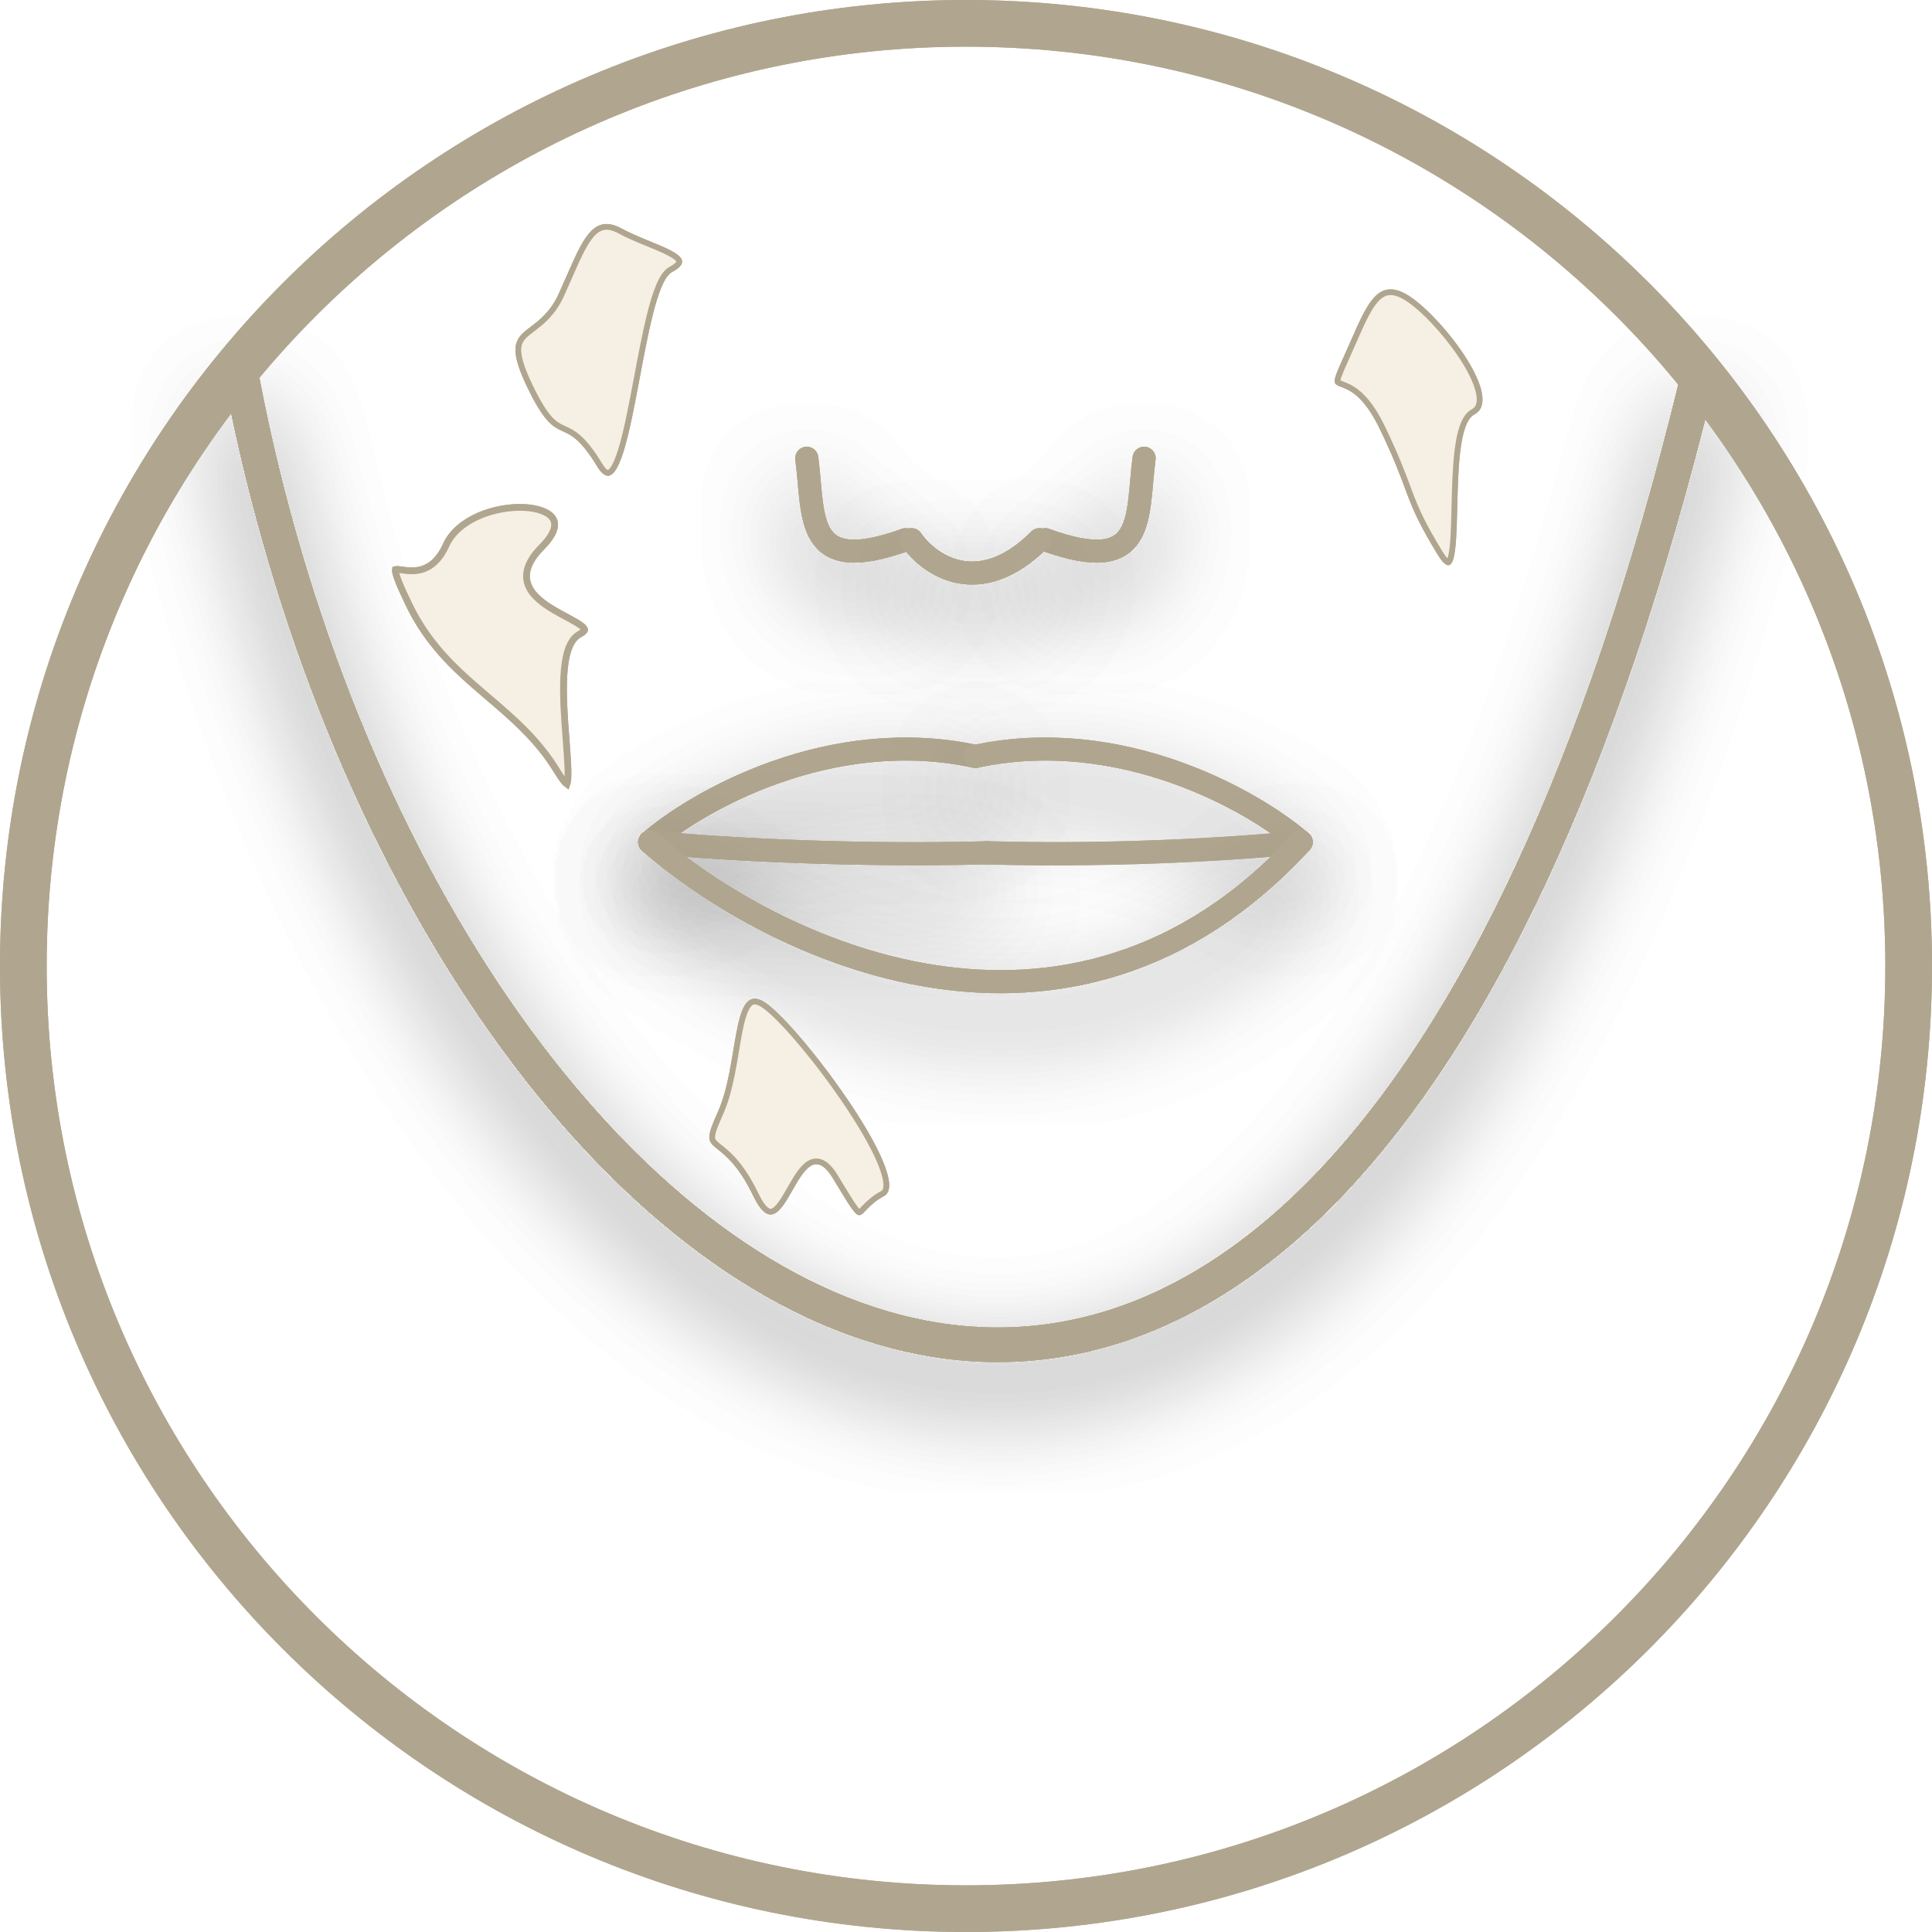
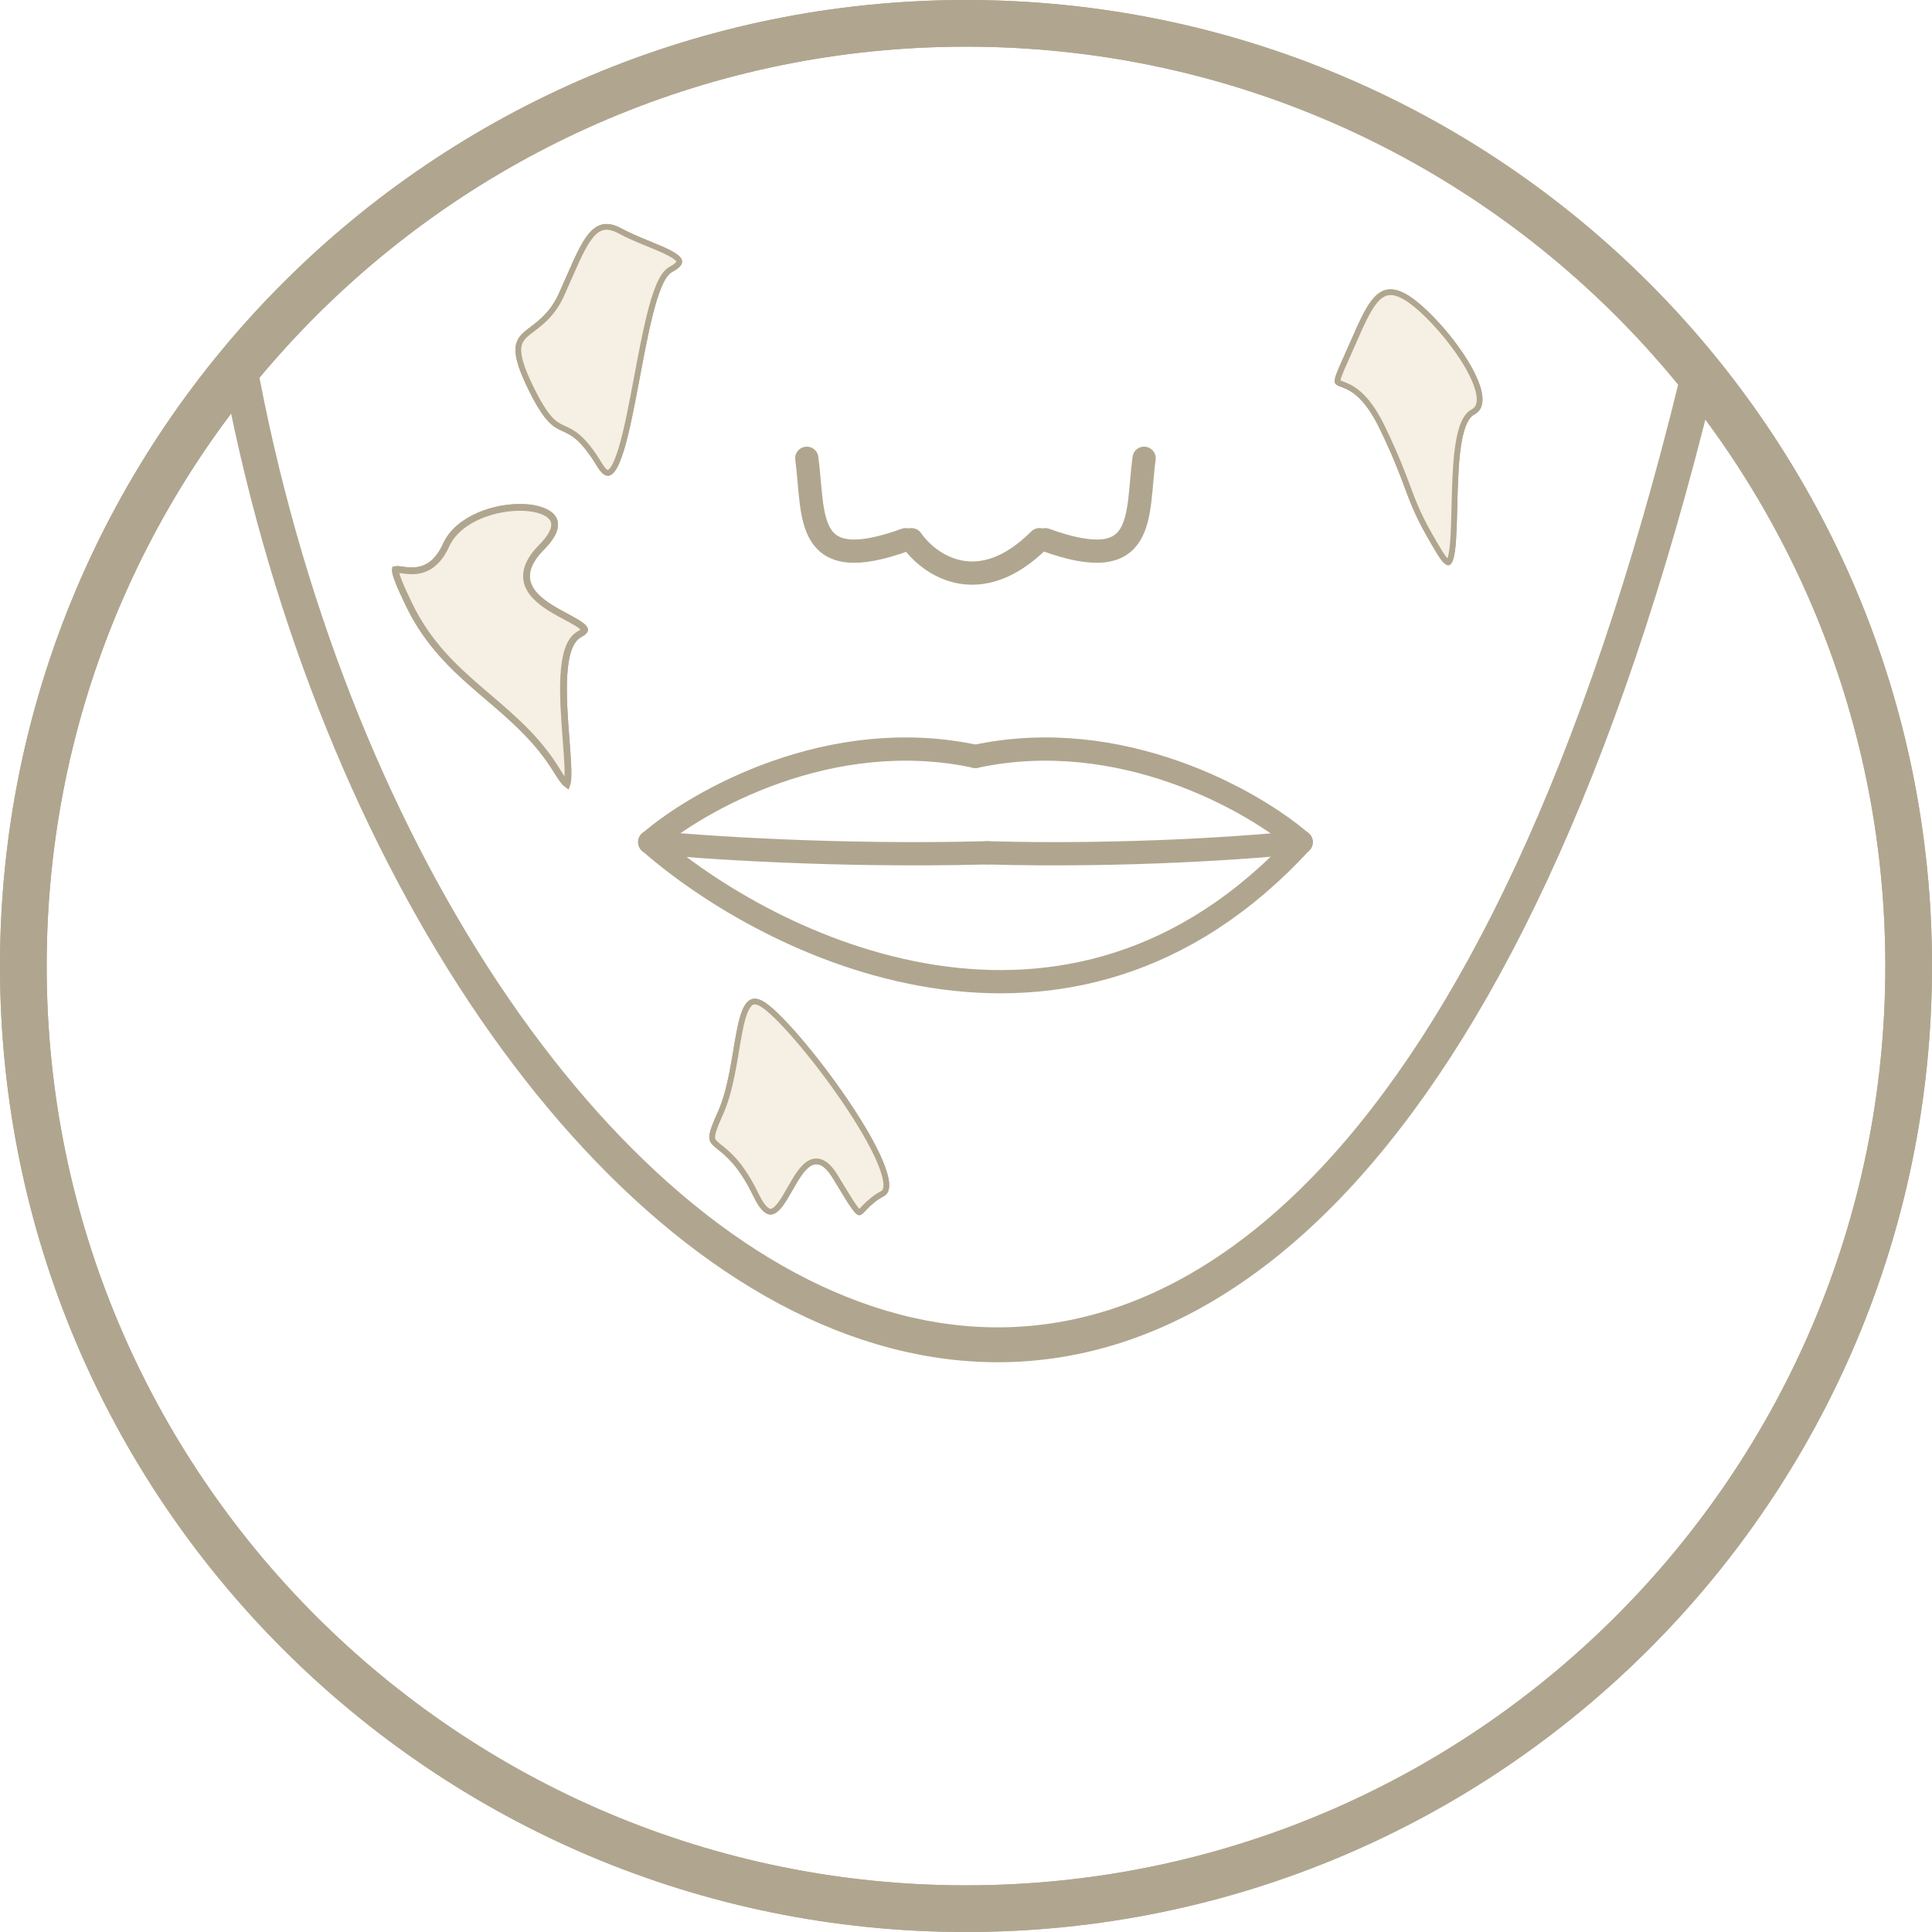
<svg xmlns="http://www.w3.org/2000/svg" width="207" height="207" viewBox="0 0 207 207" fill="none">
-   <g filter="url(#filter0_d_1391_2671)">
-     <path d="M69.617 90.226C74.776 85.774 88.978 77.706 104.512 81.044" stroke="#B0A68F" stroke-width="2.492" stroke-linecap="round" />
-   </g>
-   <g filter="url(#filter1_d_1391_2671)">
-     <path d="M139.406 90.226C134.247 85.774 120.045 77.706 104.512 81.044" stroke="#B0A68F" stroke-width="2.492" stroke-linecap="round" />
-   </g>
-   <g filter="url(#filter2_d_1391_2671)">
-     <path d="M69.617 90.226C74.961 90.783 89.669 91.791 105.758 91.374" stroke="#B0A68F" stroke-width="2.492" stroke-linecap="round" />
-   </g>
+   <path d="M69.617 90.226C74.776 85.774 88.978 77.706 104.512 81.044" stroke="#B0A68F" stroke-width="2.492" stroke-linecap="round" />
+   <path d="M139.406 90.226C134.247 85.774 120.045 77.706 104.512 81.044" stroke="#B0A68F" stroke-width="2.492" stroke-linecap="round" />
+   <path d="M69.617 90.226C74.961 90.783 89.669 91.791 105.758 91.374" stroke="#B0A68F" stroke-width="2.492" stroke-linecap="round" />
  <path d="M139.406 90.226C134.431 90.783 120.737 91.791 105.758 91.374" stroke="#B0A68F" stroke-width="2.492" stroke-linecap="round" />
-   <g filter="url(#filter3_d_1391_2671)">
-     <path d="M69.617 90.227C82.51 101.512 114.518 117.311 139.406 90.227" stroke="#B0A68F" stroke-width="2.492" stroke-linecap="round" />
-   </g>
-   <g filter="url(#filter4_d_1391_2671)">
-     <path d="M26 41C45.921 143.814 140.644 209.241 181.779 41" stroke="#B0A68F" stroke-width="3.739" stroke-linecap="round" />
-   </g>
-   <g filter="url(#filter5_d_1391_2671)">
-     <path d="M86.441 49.102C87.272 55.333 86.067 61.813 97.034 57.825" stroke="#B0A68F" stroke-width="2.492" stroke-linecap="round" />
-   </g>
-   <g filter="url(#filter6_d_1391_2671)">
-     <path d="M122.582 49.102C121.751 55.333 122.956 61.813 111.989 57.825" stroke="#B0A68F" stroke-width="2.492" stroke-linecap="round" />
-   </g>
-   <g filter="url(#filter7_d_1391_2671)">
-     <path d="M97.66 57.824C99.529 60.524 104.888 64.305 111.369 57.824" stroke="#B0A68F" stroke-width="2.492" stroke-linecap="round" />
-   </g>
+   <path d="M69.617 90.227C82.51 101.512 114.518 117.311 139.406 90.227" stroke="#B0A68F" stroke-width="2.492" stroke-linecap="round" />
+   <path d="M26 41C45.921 143.814 140.644 209.241 181.779 41" stroke="#B0A68F" stroke-width="3.739" stroke-linecap="round" />
+   <path d="M86.441 49.102C87.272 55.333 86.067 61.813 97.034 57.825" stroke="#B0A68F" stroke-width="2.492" stroke-linecap="round" />
+   <path d="M122.582 49.102C121.751 55.333 122.956 61.813 111.989 57.825" stroke="#B0A68F" stroke-width="2.492" stroke-linecap="round" />
+   <path d="M97.66 57.824C99.529 60.524 104.888 64.305 111.369 57.824" stroke="#B0A68F" stroke-width="2.492" stroke-linecap="round" />
  <circle cx="103.5" cy="103.5" r="101" stroke="#B0A68F" stroke-width="5" />
  <path d="M62.106 67.94C61.489 68.269 61.099 68.915 60.849 69.679C60.596 70.45 60.466 71.402 60.409 72.431C60.296 74.491 60.475 76.95 60.639 79.086C60.644 79.158 60.65 79.23 60.655 79.301C60.731 80.291 60.8 81.205 60.834 81.978C60.871 82.818 60.864 83.453 60.789 83.834C60.773 83.915 60.757 83.972 60.743 84.011C60.664 83.954 60.547 83.842 60.387 83.642C60.197 83.404 59.969 83.069 59.697 82.621C57.651 79.254 54.978 76.972 52.33 74.712C52.071 74.491 51.812 74.269 51.554 74.048C48.651 71.553 45.832 68.942 43.821 64.768C43.311 63.709 42.951 62.913 42.715 62.316C42.475 61.71 42.377 61.344 42.364 61.131C42.36 61.072 42.364 61.037 42.367 61.019C42.391 61.013 42.437 61.006 42.515 61.008C42.608 61.01 42.723 61.021 42.866 61.04C42.923 61.048 42.984 61.056 43.047 61.065C43.6 61.143 44.395 61.255 45.212 61.01C46.155 60.727 47.075 59.996 47.798 58.406C48.438 56.999 49.75 55.952 51.316 55.272C52.879 54.593 54.657 54.3 56.161 54.373C56.913 54.41 57.583 54.537 58.118 54.745C58.657 54.953 59.03 55.232 59.234 55.551C59.428 55.857 59.492 56.241 59.335 56.737C59.174 57.247 58.778 57.871 58.047 58.607C56.491 60.174 56.129 61.535 56.606 62.725C57.057 63.849 58.218 64.689 59.337 65.351C59.777 65.611 60.228 65.853 60.647 66.078C60.77 66.144 60.889 66.208 61.005 66.271C61.526 66.553 61.962 66.802 62.264 67.035C62.414 67.151 62.515 67.251 62.575 67.335C62.634 67.417 62.639 67.462 62.638 67.48C62.636 67.514 62.595 67.679 62.106 67.94Z" fill="#F6EFE3" stroke="#B0A68F" stroke-width="0.724" />
  <path d="M157.83 44.129C157.304 44.41 156.95 45.002 156.699 45.71C156.443 46.43 156.271 47.335 156.15 48.328C155.928 50.156 155.876 52.342 155.827 54.343C155.823 54.517 155.819 54.689 155.815 54.859C155.788 55.931 155.759 56.933 155.701 57.788C155.642 58.648 155.556 59.334 155.423 59.784C155.356 60.013 155.286 60.147 155.227 60.213C155.187 60.258 155.174 60.255 155.163 60.252C155.162 60.252 155.161 60.251 155.16 60.251C155.114 60.241 155.007 60.189 154.837 60.006C154.673 59.83 154.477 59.563 154.248 59.185C152.38 56.11 151.717 54.578 151.087 52.919C150.991 52.667 150.896 52.412 150.798 52.148C150.243 50.656 149.583 48.88 148.101 45.804C147.219 43.975 146.368 42.893 145.612 42.224C144.858 41.558 144.214 41.318 143.779 41.155L143.766 41.15C143.537 41.065 143.425 41.018 143.359 40.965C143.335 40.946 143.326 40.932 143.321 40.92C143.315 40.907 143.306 40.877 143.308 40.816C143.311 40.683 143.362 40.465 143.501 40.096C143.637 39.734 143.845 39.255 144.138 38.611C144.432 37.965 144.705 37.342 144.963 36.751L144.979 36.714C145.232 36.137 145.47 35.592 145.702 35.085C146.177 34.045 146.618 33.181 147.082 32.539C147.547 31.897 148.011 31.51 148.522 31.369C149.026 31.23 149.64 31.313 150.446 31.752C151.253 32.19 152.323 33.088 153.431 34.238C154.534 35.382 155.655 36.756 156.566 38.126C157.48 39.502 158.167 40.851 158.423 41.95C158.551 42.499 158.566 42.961 158.469 43.323C158.375 43.674 158.174 43.945 157.83 44.129Z" fill="#F6EFE3" stroke="#B0A68F" stroke-width="0.615" />
  <path d="M94.571 127.879C93.689 128.35 93.135 128.867 92.744 129.269C92.669 129.346 92.604 129.415 92.544 129.478C92.443 129.584 92.361 129.672 92.281 129.746C92.152 129.866 92.095 129.887 92.075 129.891C92.071 129.891 92.064 129.892 92.047 129.886C92.026 129.878 91.989 129.858 91.934 129.81C91.819 129.712 91.668 129.533 91.458 129.233C91.094 128.713 90.599 127.896 89.856 126.671C89.744 126.487 89.627 126.294 89.504 126.091C89.024 125.301 88.553 124.801 88.069 124.574C87.555 124.334 87.071 124.423 86.647 124.695C86.242 124.955 85.882 125.387 85.556 125.863C85.241 126.322 84.939 126.852 84.647 127.364C84.633 127.388 84.62 127.411 84.606 127.435C84.298 127.975 84.001 128.49 83.7 128.911C83.394 129.338 83.113 129.625 82.852 129.751C82.728 129.811 82.615 129.831 82.506 129.819C82.395 129.806 82.265 129.757 82.112 129.641C81.796 129.402 81.421 128.907 80.993 128.018C80.113 126.191 79.276 125.027 78.548 124.229C77.984 123.612 77.483 123.212 77.105 122.911C76.997 122.825 76.9 122.747 76.814 122.674C76.615 122.507 76.489 122.378 76.412 122.247C76.34 122.126 76.3 121.987 76.309 121.783C76.328 121.337 76.568 120.641 77.159 119.341C77.76 118.02 78.149 116.486 78.448 114.972C78.598 114.213 78.727 113.456 78.848 112.73C78.861 112.655 78.873 112.582 78.885 112.508C78.993 111.861 79.097 111.242 79.206 110.668C79.454 109.371 79.724 108.364 80.113 107.792C80.3 107.516 80.494 107.373 80.698 107.326C80.904 107.279 81.183 107.314 81.568 107.524C81.953 107.733 82.501 108.179 83.172 108.828C83.836 109.471 84.602 110.296 85.419 111.244C87.052 113.139 88.881 115.516 90.499 117.891C92.119 120.269 93.518 122.632 94.302 124.503C94.695 125.442 94.923 126.233 94.959 126.829C94.994 127.428 94.836 127.738 94.571 127.879Z" fill="#F6EFE3" stroke="#B0A68F" stroke-width="0.615" />
  <path d="M71.87 28.867C71.598 29.013 71.363 29.262 71.156 29.565C70.947 29.87 70.754 30.252 70.572 30.688C70.208 31.561 69.877 32.688 69.568 33.955C69.097 35.882 68.668 38.162 68.246 40.408C68.113 41.114 67.981 41.818 67.848 42.505C67.29 45.397 66.727 47.992 66.08 49.479C65.919 49.848 65.759 50.135 65.602 50.336C65.443 50.54 65.309 50.628 65.206 50.655C65.12 50.677 65.009 50.669 64.852 50.555C64.686 50.435 64.488 50.211 64.263 49.84C63.315 48.28 62.575 47.397 61.933 46.845C61.361 46.352 60.875 46.131 60.44 45.933C60.384 45.908 60.329 45.883 60.274 45.858C59.812 45.643 59.376 45.408 58.841 44.799C58.295 44.178 57.641 43.16 56.777 41.367C55.911 39.571 55.565 38.413 55.536 37.606C55.522 37.209 55.585 36.901 55.699 36.644C55.813 36.385 55.985 36.161 56.212 35.94C56.437 35.72 56.721 35.505 57.038 35.263C57.987 34.543 59.239 33.592 60.139 31.611C60.433 30.965 60.706 30.342 60.964 29.751L60.981 29.714C61.233 29.137 61.471 28.592 61.703 28.085C62.178 27.045 62.619 26.181 63.083 25.539C63.548 24.897 64.012 24.51 64.523 24.369C65.027 24.23 65.641 24.313 66.448 24.752C67.312 25.222 68.3 25.636 69.23 26.018C69.32 26.055 69.409 26.091 69.497 26.127C70.333 26.47 71.102 26.785 71.7 27.098C72.03 27.271 72.292 27.435 72.478 27.594C72.669 27.755 72.748 27.884 72.769 27.977C72.786 28.051 72.778 28.151 72.653 28.301C72.522 28.46 72.278 28.65 71.87 28.867Z" fill="#F6EFE3" stroke="#B0A68F" stroke-width="0.615" />
-   <g filter="url(#filter8_d_1391_2671)">
-     <path d="M69.617 90.226C74.776 85.774 88.978 77.706 104.512 81.044" stroke="#B0A68F" stroke-width="2.492" stroke-linecap="round" />
-   </g>
-   <g filter="url(#filter9_d_1391_2671)">
-     <path d="M139.406 90.226C134.247 85.774 120.045 77.706 104.512 81.044" stroke="#B0A68F" stroke-width="2.492" stroke-linecap="round" />
-   </g>
-   <g filter="url(#filter10_d_1391_2671)">
-     <path d="M69.617 90.226C74.961 90.783 89.669 91.791 105.758 91.374" stroke="#B0A68F" stroke-width="2.492" stroke-linecap="round" />
-   </g>
-   <path d="M139.406 90.226C134.431 90.783 120.737 91.791 105.758 91.374" stroke="#B0A68F" stroke-width="2.492" stroke-linecap="round" />
-   <g filter="url(#filter11_d_1391_2671)">
-     <path d="M69.617 90.227C82.51 101.512 114.518 117.311 139.406 90.227" stroke="#B0A68F" stroke-width="2.492" stroke-linecap="round" />
-   </g>
-   <g filter="url(#filter12_d_1391_2671)">
-     <path d="M26 41C45.921 143.814 140.644 209.241 181.779 41" stroke="#B0A68F" stroke-width="3.739" stroke-linecap="round" />
-   </g>
-   <g filter="url(#filter13_d_1391_2671)">
-     <path d="M86.441 49.102C87.272 55.333 86.067 61.813 97.034 57.825" stroke="#B0A68F" stroke-width="2.492" stroke-linecap="round" />
-   </g>
-   <g filter="url(#filter14_d_1391_2671)">
-     <path d="M122.582 49.102C121.751 55.333 122.956 61.813 111.989 57.825" stroke="#B0A68F" stroke-width="2.492" stroke-linecap="round" />
-   </g>
-   <g filter="url(#filter15_d_1391_2671)">
-     <path d="M97.66 57.824C99.529 60.524 104.888 64.305 111.369 57.824" stroke="#B0A68F" stroke-width="2.492" stroke-linecap="round" />
-   </g>
  <circle cx="103.5" cy="103.5" r="101" stroke="#B0A68F" stroke-width="5" />
  <path d="M62.106 67.94C61.489 68.269 61.099 68.915 60.849 69.679C60.596 70.45 60.466 71.402 60.409 72.431C60.296 74.491 60.475 76.95 60.639 79.086C60.644 79.158 60.65 79.23 60.655 79.301C60.731 80.291 60.8 81.205 60.834 81.978C60.871 82.818 60.864 83.453 60.789 83.834C60.773 83.915 60.757 83.972 60.743 84.011C60.664 83.954 60.547 83.842 60.387 83.642C60.197 83.404 59.969 83.069 59.697 82.621C57.651 79.254 54.978 76.972 52.33 74.712C52.071 74.491 51.812 74.269 51.554 74.048C48.651 71.553 45.832 68.942 43.821 64.768C43.311 63.709 42.951 62.913 42.715 62.316C42.475 61.71 42.377 61.344 42.364 61.131C42.36 61.072 42.364 61.037 42.367 61.019C42.391 61.013 42.437 61.006 42.515 61.008C42.608 61.01 42.723 61.021 42.866 61.04C42.923 61.048 42.984 61.056 43.047 61.065C43.6 61.143 44.395 61.255 45.212 61.01C46.155 60.727 47.075 59.996 47.798 58.406C48.438 56.999 49.75 55.952 51.316 55.272C52.879 54.593 54.657 54.3 56.161 54.373C56.913 54.41 57.583 54.537 58.118 54.745C58.657 54.953 59.03 55.232 59.234 55.551C59.428 55.857 59.492 56.241 59.335 56.737C59.174 57.247 58.778 57.871 58.047 58.607C56.491 60.174 56.129 61.535 56.606 62.725C57.057 63.849 58.218 64.689 59.337 65.351C59.777 65.611 60.228 65.853 60.647 66.078C60.77 66.144 60.889 66.208 61.005 66.271C61.526 66.553 61.962 66.802 62.264 67.035C62.414 67.151 62.515 67.251 62.575 67.335C62.634 67.417 62.639 67.462 62.638 67.48C62.636 67.514 62.595 67.679 62.106 67.94Z" fill="#F6EFE3" stroke="#B0A68F" stroke-width="0.724" />
  <path d="M157.83 44.129C157.304 44.41 156.95 45.002 156.699 45.71C156.443 46.43 156.271 47.335 156.15 48.328C155.928 50.156 155.876 52.342 155.827 54.343C155.823 54.517 155.819 54.689 155.815 54.859C155.788 55.931 155.759 56.933 155.701 57.788C155.642 58.648 155.556 59.334 155.423 59.784C155.356 60.013 155.286 60.147 155.227 60.213C155.187 60.258 155.174 60.255 155.163 60.252C155.162 60.252 155.161 60.251 155.16 60.251C155.114 60.241 155.007 60.189 154.837 60.006C154.673 59.83 154.477 59.563 154.248 59.185C152.38 56.11 151.717 54.578 151.087 52.919C150.991 52.667 150.896 52.412 150.798 52.148C150.243 50.656 149.583 48.88 148.101 45.804C147.219 43.975 146.368 42.893 145.612 42.224C144.858 41.558 144.214 41.318 143.779 41.155L143.766 41.15C143.537 41.065 143.425 41.018 143.359 40.965C143.335 40.946 143.326 40.932 143.321 40.92C143.315 40.907 143.306 40.877 143.308 40.816C143.311 40.683 143.362 40.465 143.501 40.096C143.637 39.734 143.845 39.255 144.138 38.611C144.432 37.965 144.705 37.342 144.963 36.751L144.979 36.714C145.232 36.137 145.47 35.592 145.702 35.085C146.177 34.045 146.618 33.181 147.082 32.539C147.547 31.897 148.011 31.51 148.522 31.369C149.026 31.23 149.64 31.313 150.446 31.752C151.253 32.19 152.323 33.088 153.431 34.238C154.534 35.382 155.655 36.756 156.566 38.126C157.48 39.502 158.167 40.851 158.423 41.95C158.551 42.499 158.566 42.961 158.469 43.323C158.375 43.674 158.174 43.945 157.83 44.129Z" fill="#F6EFE3" stroke="#B0A68F" stroke-width="0.615" />
  <path d="M94.571 127.879C93.689 128.35 93.135 128.867 92.744 129.269C92.669 129.346 92.604 129.415 92.544 129.478C92.443 129.584 92.361 129.672 92.281 129.746C92.152 129.866 92.095 129.887 92.075 129.891C92.071 129.891 92.064 129.892 92.047 129.886C92.026 129.878 91.989 129.858 91.934 129.81C91.819 129.712 91.668 129.533 91.458 129.233C91.094 128.713 90.599 127.896 89.856 126.671C89.744 126.487 89.627 126.294 89.504 126.091C89.024 125.301 88.553 124.801 88.069 124.574C87.555 124.334 87.071 124.423 86.647 124.695C86.242 124.955 85.882 125.387 85.556 125.863C85.241 126.322 84.939 126.852 84.647 127.364C84.633 127.388 84.62 127.411 84.606 127.435C84.298 127.975 84.001 128.49 83.7 128.911C83.394 129.338 83.113 129.625 82.852 129.751C82.728 129.811 82.615 129.831 82.506 129.819C82.395 129.806 82.265 129.757 82.112 129.641C81.796 129.402 81.421 128.907 80.993 128.018C80.113 126.191 79.276 125.027 78.548 124.229C77.984 123.612 77.483 123.212 77.105 122.911C76.997 122.825 76.9 122.747 76.814 122.674C76.615 122.507 76.489 122.378 76.412 122.247C76.34 122.126 76.3 121.987 76.309 121.783C76.328 121.337 76.568 120.641 77.159 119.341C77.76 118.02 78.149 116.486 78.448 114.972C78.598 114.213 78.727 113.456 78.848 112.73C78.861 112.655 78.873 112.582 78.885 112.508C78.993 111.861 79.097 111.242 79.206 110.668C79.454 109.371 79.724 108.364 80.113 107.792C80.3 107.516 80.494 107.373 80.698 107.326C80.904 107.279 81.183 107.314 81.568 107.524C81.953 107.733 82.501 108.179 83.172 108.828C83.836 109.471 84.602 110.296 85.419 111.244C87.052 113.139 88.881 115.516 90.499 117.891C92.119 120.269 93.518 122.632 94.302 124.503C94.695 125.442 94.923 126.233 94.959 126.829C94.994 127.428 94.836 127.738 94.571 127.879Z" fill="#F6EFE3" stroke="#B0A68F" stroke-width="0.615" />
  <path d="M71.87 28.867C71.598 29.013 71.363 29.262 71.156 29.565C70.947 29.87 70.754 30.252 70.572 30.688C70.208 31.561 69.877 32.688 69.568 33.955C69.097 35.882 68.668 38.162 68.246 40.408C68.113 41.114 67.981 41.818 67.848 42.505C67.29 45.397 66.727 47.992 66.08 49.479C65.919 49.848 65.759 50.135 65.602 50.336C65.443 50.54 65.309 50.628 65.206 50.655C65.12 50.677 65.009 50.669 64.852 50.555C64.686 50.435 64.488 50.211 64.263 49.84C63.315 48.28 62.575 47.397 61.933 46.845C61.361 46.352 60.875 46.131 60.44 45.933C60.384 45.908 60.329 45.883 60.274 45.858C59.812 45.643 59.376 45.408 58.841 44.799C58.295 44.178 57.641 43.16 56.777 41.367C55.911 39.571 55.565 38.413 55.536 37.606C55.522 37.209 55.585 36.901 55.699 36.644C55.813 36.385 55.985 36.161 56.212 35.94C56.437 35.72 56.721 35.505 57.038 35.263C57.987 34.543 59.239 33.592 60.139 31.611C60.433 30.965 60.706 30.342 60.964 29.751L60.981 29.714C61.233 29.137 61.471 28.592 61.703 28.085C62.178 27.045 62.619 26.181 63.083 25.539C63.548 24.897 64.012 24.51 64.523 24.369C65.027 24.23 65.641 24.313 66.448 24.752C67.312 25.222 68.3 25.636 69.23 26.018C69.32 26.055 69.409 26.091 69.497 26.127C70.333 26.47 71.102 26.785 71.7 27.098C72.03 27.271 72.292 27.435 72.478 27.594C72.669 27.755 72.748 27.884 72.769 27.977C72.786 28.051 72.778 28.151 72.653 28.301C72.522 28.46 72.278 28.65 71.87 28.867Z" fill="#F6EFE3" stroke="#B0A68F" stroke-width="0.615" />
-   <defs>
-     <filter id="filter0_d_1391_2671" x="58.371" y="73.01" width="57.387" height="32.463" filterUnits="userSpaceOnUse" color-interpolation-filters="sRGB">
-       <feFlood flood-opacity="0" result="BackgroundImageFix" />
-       <feColorMatrix in="SourceAlpha" type="matrix" values="0 0 0 0 0 0 0 0 0 0 0 0 0 0 0 0 0 0 127 0" result="hardAlpha" />
-       <feOffset dy="4" />
-       <feGaussianBlur stdDeviation="5" />
-       <feComposite in2="hardAlpha" operator="out" />
-       <feColorMatrix type="matrix" values="0 0 0 0 0 0 0 0 0 0 0 0 0 0 0 0 0 0 0.25 0" />
-       <feBlend mode="normal" in2="BackgroundImageFix" result="effect1_dropShadow_1391_2671" />
-       <feBlend mode="normal" in="SourceGraphic" in2="effect1_dropShadow_1391_2671" result="shape" />
-     </filter>
-     <filter id="filter1_d_1391_2671" x="93.266" y="73.01" width="57.387" height="32.463" filterUnits="userSpaceOnUse" color-interpolation-filters="sRGB">
-       <feFlood flood-opacity="0" result="BackgroundImageFix" />
-       <feColorMatrix in="SourceAlpha" type="matrix" values="0 0 0 0 0 0 0 0 0 0 0 0 0 0 0 0 0 0 127 0" result="hardAlpha" />
-       <feOffset dy="4" />
-       <feGaussianBlur stdDeviation="5" />
-       <feComposite in2="hardAlpha" operator="out" />
-       <feColorMatrix type="matrix" values="0 0 0 0 0 0 0 0 0 0 0 0 0 0 0 0 0 0 0.25 0" />
-       <feBlend mode="normal" in2="BackgroundImageFix" result="effect1_dropShadow_1391_2671" />
-       <feBlend mode="normal" in="SourceGraphic" in2="effect1_dropShadow_1391_2671" result="shape" />
-     </filter>
-     <filter id="filter2_d_1391_2671" x="58.371" y="82.981" width="58.633" height="23.738" filterUnits="userSpaceOnUse" color-interpolation-filters="sRGB">
-       <feFlood flood-opacity="0" result="BackgroundImageFix" />
-       <feColorMatrix in="SourceAlpha" type="matrix" values="0 0 0 0 0 0 0 0 0 0 0 0 0 0 0 0 0 0 127 0" result="hardAlpha" />
-       <feOffset dy="4" />
-       <feGaussianBlur stdDeviation="5" />
-       <feComposite in2="hardAlpha" operator="out" />
-       <feColorMatrix type="matrix" values="0 0 0 0 0 0 0 0 0 0 0 0 0 0 0 0 0 0 0.25 0" />
-       <feBlend mode="normal" in2="BackgroundImageFix" result="effect1_dropShadow_1391_2671" />
-       <feBlend mode="normal" in="SourceGraphic" in2="effect1_dropShadow_1391_2671" result="shape" />
-     </filter>
-     <filter id="filter3_d_1391_2671" x="58.371" y="82.981" width="92.281" height="37.447" filterUnits="userSpaceOnUse" color-interpolation-filters="sRGB">
-       <feFlood flood-opacity="0" result="BackgroundImageFix" />
-       <feColorMatrix in="SourceAlpha" type="matrix" values="0 0 0 0 0 0 0 0 0 0 0 0 0 0 0 0 0 0 127 0" result="hardAlpha" />
-       <feOffset dy="4" />
-       <feGaussianBlur stdDeviation="5" />
-       <feComposite in2="hardAlpha" operator="out" />
-       <feColorMatrix type="matrix" values="0 0 0 0 0 0 0 0 0 0 0 0 0 0 0 0 0 0 0.25 0" />
-       <feBlend mode="normal" in2="BackgroundImageFix" result="effect1_dropShadow_1391_2671" />
-       <feBlend mode="normal" in="SourceGraphic" in2="effect1_dropShadow_1391_2671" result="shape" />
-     </filter>
-     <filter id="filter4_d_1391_2671" x="14.129" y="33.131" width="179.52" height="126.824" filterUnits="userSpaceOnUse" color-interpolation-filters="sRGB">
-       <feFlood flood-opacity="0" result="BackgroundImageFix" />
-       <feColorMatrix in="SourceAlpha" type="matrix" values="0 0 0 0 0 0 0 0 0 0 0 0 0 0 0 0 0 0 127 0" result="hardAlpha" />
-       <feOffset dy="4" />
-       <feGaussianBlur stdDeviation="5" />
-       <feComposite in2="hardAlpha" operator="out" />
-       <feColorMatrix type="matrix" values="0 0 0 0 0 0 0 0 0 0 0 0 0 0 0 0 0 0 0.25 0" />
-       <feBlend mode="normal" in2="BackgroundImageFix" result="effect1_dropShadow_1391_2671" />
-       <feBlend mode="normal" in="SourceGraphic" in2="effect1_dropShadow_1391_2671" result="shape" />
-     </filter>
-     <filter id="filter5_d_1391_2671" x="75.195" y="41.855" width="33.086" height="32.443" filterUnits="userSpaceOnUse" color-interpolation-filters="sRGB">
-       <feFlood flood-opacity="0" result="BackgroundImageFix" />
-       <feColorMatrix in="SourceAlpha" type="matrix" values="0 0 0 0 0 0 0 0 0 0 0 0 0 0 0 0 0 0 127 0" result="hardAlpha" />
-       <feOffset dy="4" />
-       <feGaussianBlur stdDeviation="5" />
-       <feComposite in2="hardAlpha" operator="out" />
-       <feColorMatrix type="matrix" values="0 0 0 0 0 0 0 0 0 0 0 0 0 0 0 0 0 0 0.25 0" />
-       <feBlend mode="normal" in2="BackgroundImageFix" result="effect1_dropShadow_1391_2671" />
-       <feBlend mode="normal" in="SourceGraphic" in2="effect1_dropShadow_1391_2671" result="shape" />
-     </filter>
-     <filter id="filter6_d_1391_2671" x="100.742" y="41.855" width="33.086" height="32.443" filterUnits="userSpaceOnUse" color-interpolation-filters="sRGB">
-       <feFlood flood-opacity="0" result="BackgroundImageFix" />
-       <feColorMatrix in="SourceAlpha" type="matrix" values="0 0 0 0 0 0 0 0 0 0 0 0 0 0 0 0 0 0 127 0" result="hardAlpha" />
-       <feOffset dy="4" />
-       <feGaussianBlur stdDeviation="5" />
-       <feComposite in2="hardAlpha" operator="out" />
-       <feColorMatrix type="matrix" values="0 0 0 0 0 0 0 0 0 0 0 0 0 0 0 0 0 0 0.25 0" />
-       <feBlend mode="normal" in2="BackgroundImageFix" result="effect1_dropShadow_1391_2671" />
-       <feBlend mode="normal" in="SourceGraphic" in2="effect1_dropShadow_1391_2671" result="shape" />
-     </filter>
-     <filter id="filter7_d_1391_2671" x="86.414" y="50.578" width="36.199" height="26.07" filterUnits="userSpaceOnUse" color-interpolation-filters="sRGB">
-       <feFlood flood-opacity="0" result="BackgroundImageFix" />
-       <feColorMatrix in="SourceAlpha" type="matrix" values="0 0 0 0 0 0 0 0 0 0 0 0 0 0 0 0 0 0 127 0" result="hardAlpha" />
-       <feOffset dy="4" />
-       <feGaussianBlur stdDeviation="5" />
-       <feComposite in2="hardAlpha" operator="out" />
-       <feColorMatrix type="matrix" values="0 0 0 0 0 0 0 0 0 0 0 0 0 0 0 0 0 0 0.25 0" />
-       <feBlend mode="normal" in2="BackgroundImageFix" result="effect1_dropShadow_1391_2671" />
-       <feBlend mode="normal" in="SourceGraphic" in2="effect1_dropShadow_1391_2671" result="shape" />
-     </filter>
-     <filter id="filter8_d_1391_2671" x="58.371" y="73.01" width="57.387" height="32.463" filterUnits="userSpaceOnUse" color-interpolation-filters="sRGB">
-       <feFlood flood-opacity="0" result="BackgroundImageFix" />
-       <feColorMatrix in="SourceAlpha" type="matrix" values="0 0 0 0 0 0 0 0 0 0 0 0 0 0 0 0 0 0 127 0" result="hardAlpha" />
-       <feOffset dy="4" />
-       <feGaussianBlur stdDeviation="5" />
-       <feComposite in2="hardAlpha" operator="out" />
-       <feColorMatrix type="matrix" values="0 0 0 0 0 0 0 0 0 0 0 0 0 0 0 0 0 0 0.25 0" />
-       <feBlend mode="normal" in2="BackgroundImageFix" result="effect1_dropShadow_1391_2671" />
-       <feBlend mode="normal" in="SourceGraphic" in2="effect1_dropShadow_1391_2671" result="shape" />
-     </filter>
-     <filter id="filter9_d_1391_2671" x="93.266" y="73.01" width="57.387" height="32.463" filterUnits="userSpaceOnUse" color-interpolation-filters="sRGB">
-       <feFlood flood-opacity="0" result="BackgroundImageFix" />
-       <feColorMatrix in="SourceAlpha" type="matrix" values="0 0 0 0 0 0 0 0 0 0 0 0 0 0 0 0 0 0 127 0" result="hardAlpha" />
-       <feOffset dy="4" />
-       <feGaussianBlur stdDeviation="5" />
-       <feComposite in2="hardAlpha" operator="out" />
-       <feColorMatrix type="matrix" values="0 0 0 0 0 0 0 0 0 0 0 0 0 0 0 0 0 0 0.25 0" />
-       <feBlend mode="normal" in2="BackgroundImageFix" result="effect1_dropShadow_1391_2671" />
-       <feBlend mode="normal" in="SourceGraphic" in2="effect1_dropShadow_1391_2671" result="shape" />
-     </filter>
-     <filter id="filter10_d_1391_2671" x="58.371" y="82.981" width="58.633" height="23.738" filterUnits="userSpaceOnUse" color-interpolation-filters="sRGB">
-       <feFlood flood-opacity="0" result="BackgroundImageFix" />
-       <feColorMatrix in="SourceAlpha" type="matrix" values="0 0 0 0 0 0 0 0 0 0 0 0 0 0 0 0 0 0 127 0" result="hardAlpha" />
-       <feOffset dy="4" />
-       <feGaussianBlur stdDeviation="5" />
-       <feComposite in2="hardAlpha" operator="out" />
-       <feColorMatrix type="matrix" values="0 0 0 0 0 0 0 0 0 0 0 0 0 0 0 0 0 0 0.25 0" />
-       <feBlend mode="normal" in2="BackgroundImageFix" result="effect1_dropShadow_1391_2671" />
-       <feBlend mode="normal" in="SourceGraphic" in2="effect1_dropShadow_1391_2671" result="shape" />
-     </filter>
-     <filter id="filter11_d_1391_2671" x="58.371" y="82.981" width="92.281" height="37.447" filterUnits="userSpaceOnUse" color-interpolation-filters="sRGB">
-       <feFlood flood-opacity="0" result="BackgroundImageFix" />
-       <feColorMatrix in="SourceAlpha" type="matrix" values="0 0 0 0 0 0 0 0 0 0 0 0 0 0 0 0 0 0 127 0" result="hardAlpha" />
-       <feOffset dy="4" />
-       <feGaussianBlur stdDeviation="5" />
-       <feComposite in2="hardAlpha" operator="out" />
-       <feColorMatrix type="matrix" values="0 0 0 0 0 0 0 0 0 0 0 0 0 0 0 0 0 0 0.25 0" />
-       <feBlend mode="normal" in2="BackgroundImageFix" result="effect1_dropShadow_1391_2671" />
-       <feBlend mode="normal" in="SourceGraphic" in2="effect1_dropShadow_1391_2671" result="shape" />
-     </filter>
-     <filter id="filter12_d_1391_2671" x="14.129" y="33.131" width="179.52" height="126.824" filterUnits="userSpaceOnUse" color-interpolation-filters="sRGB">
-       <feFlood flood-opacity="0" result="BackgroundImageFix" />
-       <feColorMatrix in="SourceAlpha" type="matrix" values="0 0 0 0 0 0 0 0 0 0 0 0 0 0 0 0 0 0 127 0" result="hardAlpha" />
-       <feOffset dy="4" />
-       <feGaussianBlur stdDeviation="5" />
-       <feComposite in2="hardAlpha" operator="out" />
-       <feColorMatrix type="matrix" values="0 0 0 0 0 0 0 0 0 0 0 0 0 0 0 0 0 0 0.25 0" />
-       <feBlend mode="normal" in2="BackgroundImageFix" result="effect1_dropShadow_1391_2671" />
-       <feBlend mode="normal" in="SourceGraphic" in2="effect1_dropShadow_1391_2671" result="shape" />
-     </filter>
-     <filter id="filter13_d_1391_2671" x="75.195" y="41.855" width="33.086" height="32.443" filterUnits="userSpaceOnUse" color-interpolation-filters="sRGB">
-       <feFlood flood-opacity="0" result="BackgroundImageFix" />
-       <feColorMatrix in="SourceAlpha" type="matrix" values="0 0 0 0 0 0 0 0 0 0 0 0 0 0 0 0 0 0 127 0" result="hardAlpha" />
-       <feOffset dy="4" />
-       <feGaussianBlur stdDeviation="5" />
-       <feComposite in2="hardAlpha" operator="out" />
-       <feColorMatrix type="matrix" values="0 0 0 0 0 0 0 0 0 0 0 0 0 0 0 0 0 0 0.25 0" />
-       <feBlend mode="normal" in2="BackgroundImageFix" result="effect1_dropShadow_1391_2671" />
-       <feBlend mode="normal" in="SourceGraphic" in2="effect1_dropShadow_1391_2671" result="shape" />
-     </filter>
-     <filter id="filter14_d_1391_2671" x="100.742" y="41.855" width="33.086" height="32.443" filterUnits="userSpaceOnUse" color-interpolation-filters="sRGB">
-       <feFlood flood-opacity="0" result="BackgroundImageFix" />
-       <feColorMatrix in="SourceAlpha" type="matrix" values="0 0 0 0 0 0 0 0 0 0 0 0 0 0 0 0 0 0 127 0" result="hardAlpha" />
-       <feOffset dy="4" />
-       <feGaussianBlur stdDeviation="5" />
-       <feComposite in2="hardAlpha" operator="out" />
-       <feColorMatrix type="matrix" values="0 0 0 0 0 0 0 0 0 0 0 0 0 0 0 0 0 0 0.25 0" />
-       <feBlend mode="normal" in2="BackgroundImageFix" result="effect1_dropShadow_1391_2671" />
-       <feBlend mode="normal" in="SourceGraphic" in2="effect1_dropShadow_1391_2671" result="shape" />
-     </filter>
-     <filter id="filter15_d_1391_2671" x="86.414" y="50.578" width="36.199" height="26.07" filterUnits="userSpaceOnUse" color-interpolation-filters="sRGB">
-       <feFlood flood-opacity="0" result="BackgroundImageFix" />
-       <feColorMatrix in="SourceAlpha" type="matrix" values="0 0 0 0 0 0 0 0 0 0 0 0 0 0 0 0 0 0 127 0" result="hardAlpha" />
-       <feOffset dy="4" />
-       <feGaussianBlur stdDeviation="5" />
-       <feComposite in2="hardAlpha" operator="out" />
-       <feColorMatrix type="matrix" values="0 0 0 0 0 0 0 0 0 0 0 0 0 0 0 0 0 0 0.25 0" />
-       <feBlend mode="normal" in2="BackgroundImageFix" result="effect1_dropShadow_1391_2671" />
-       <feBlend mode="normal" in="SourceGraphic" in2="effect1_dropShadow_1391_2671" result="shape" />
-     </filter>
-   </defs>
</svg>
